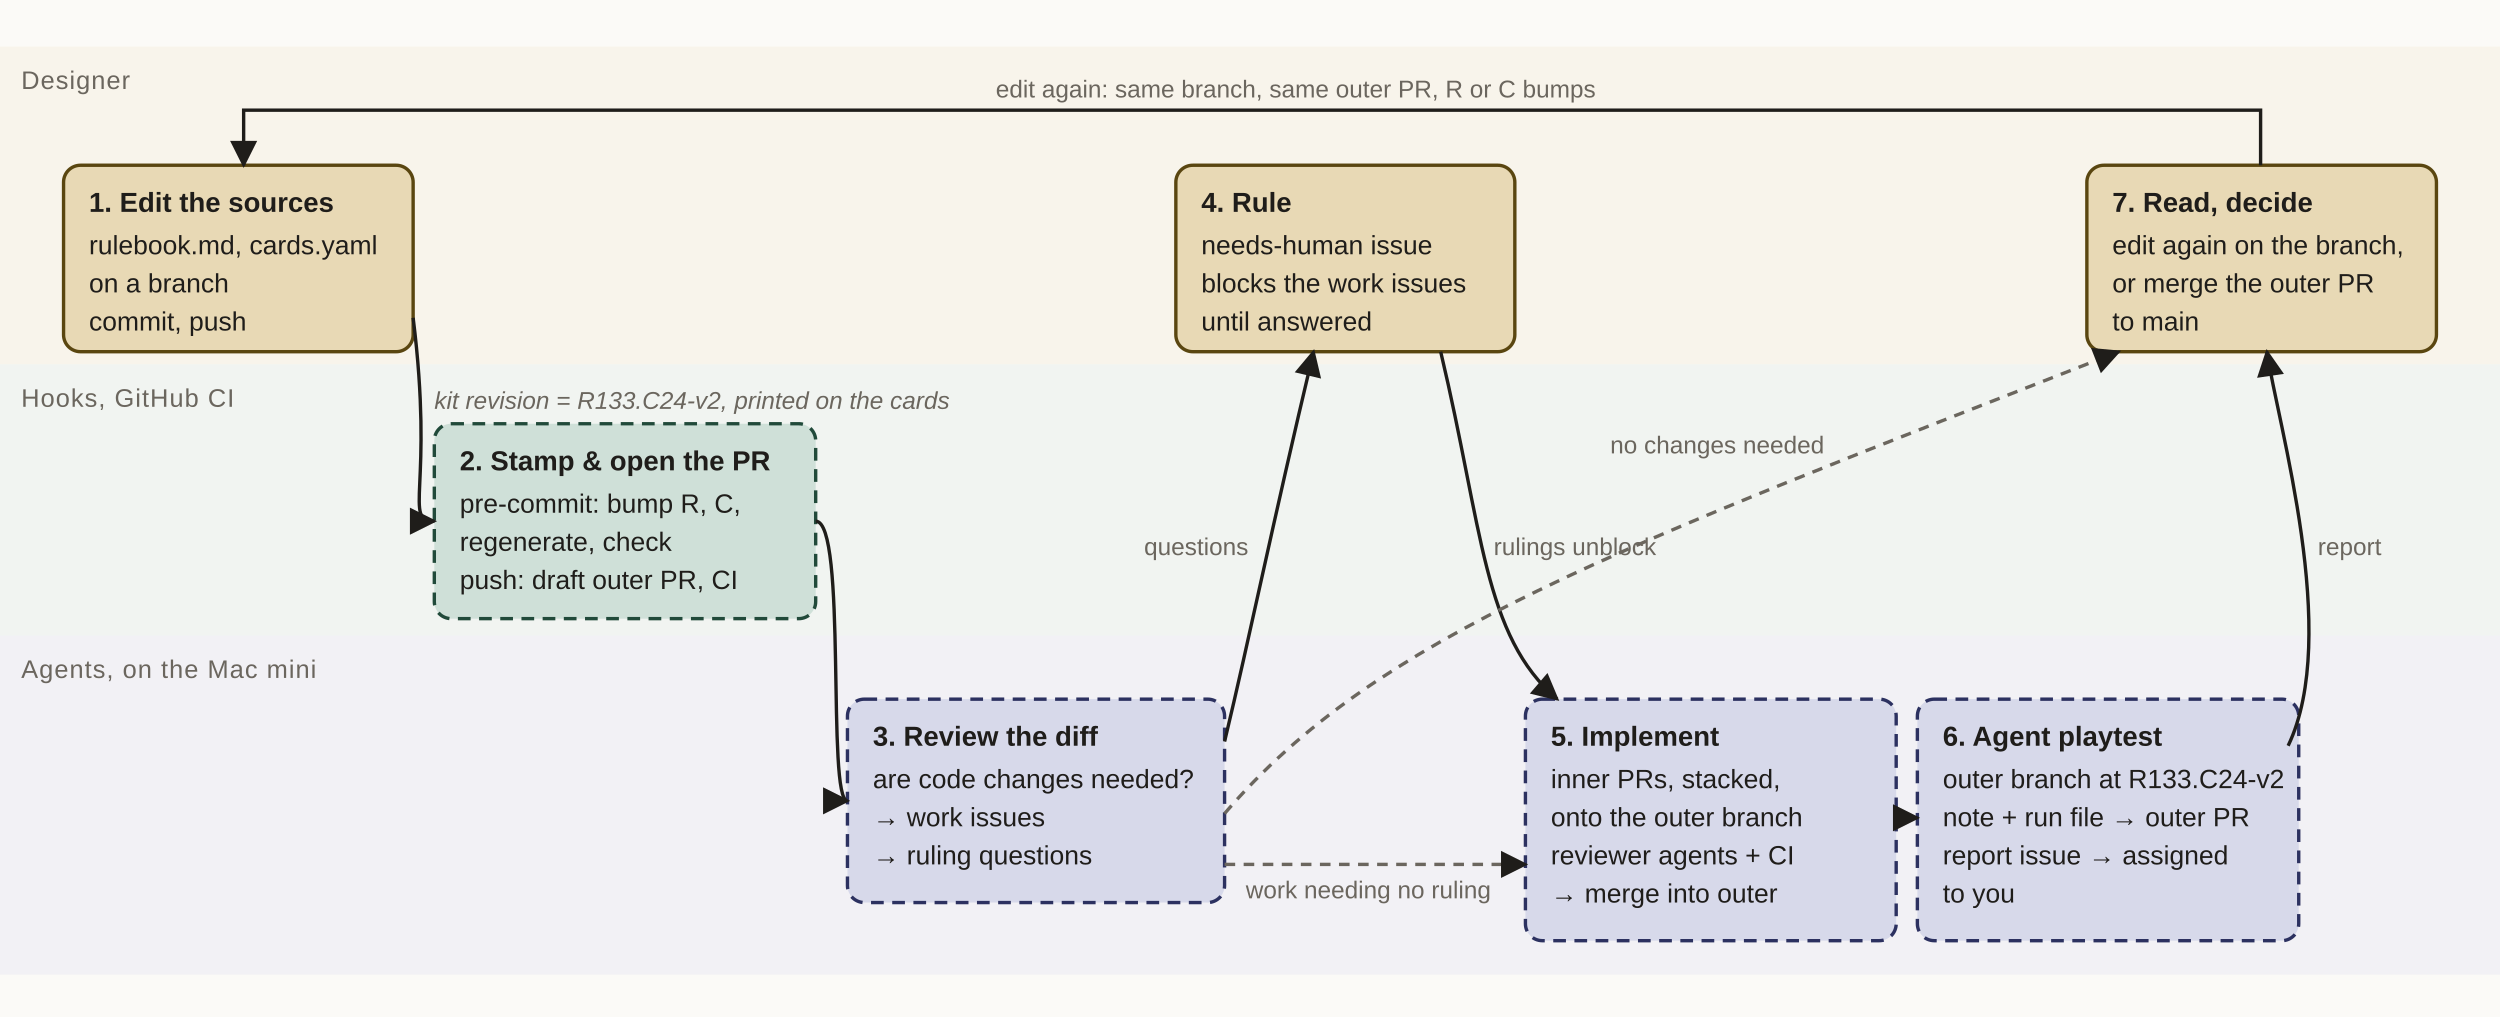
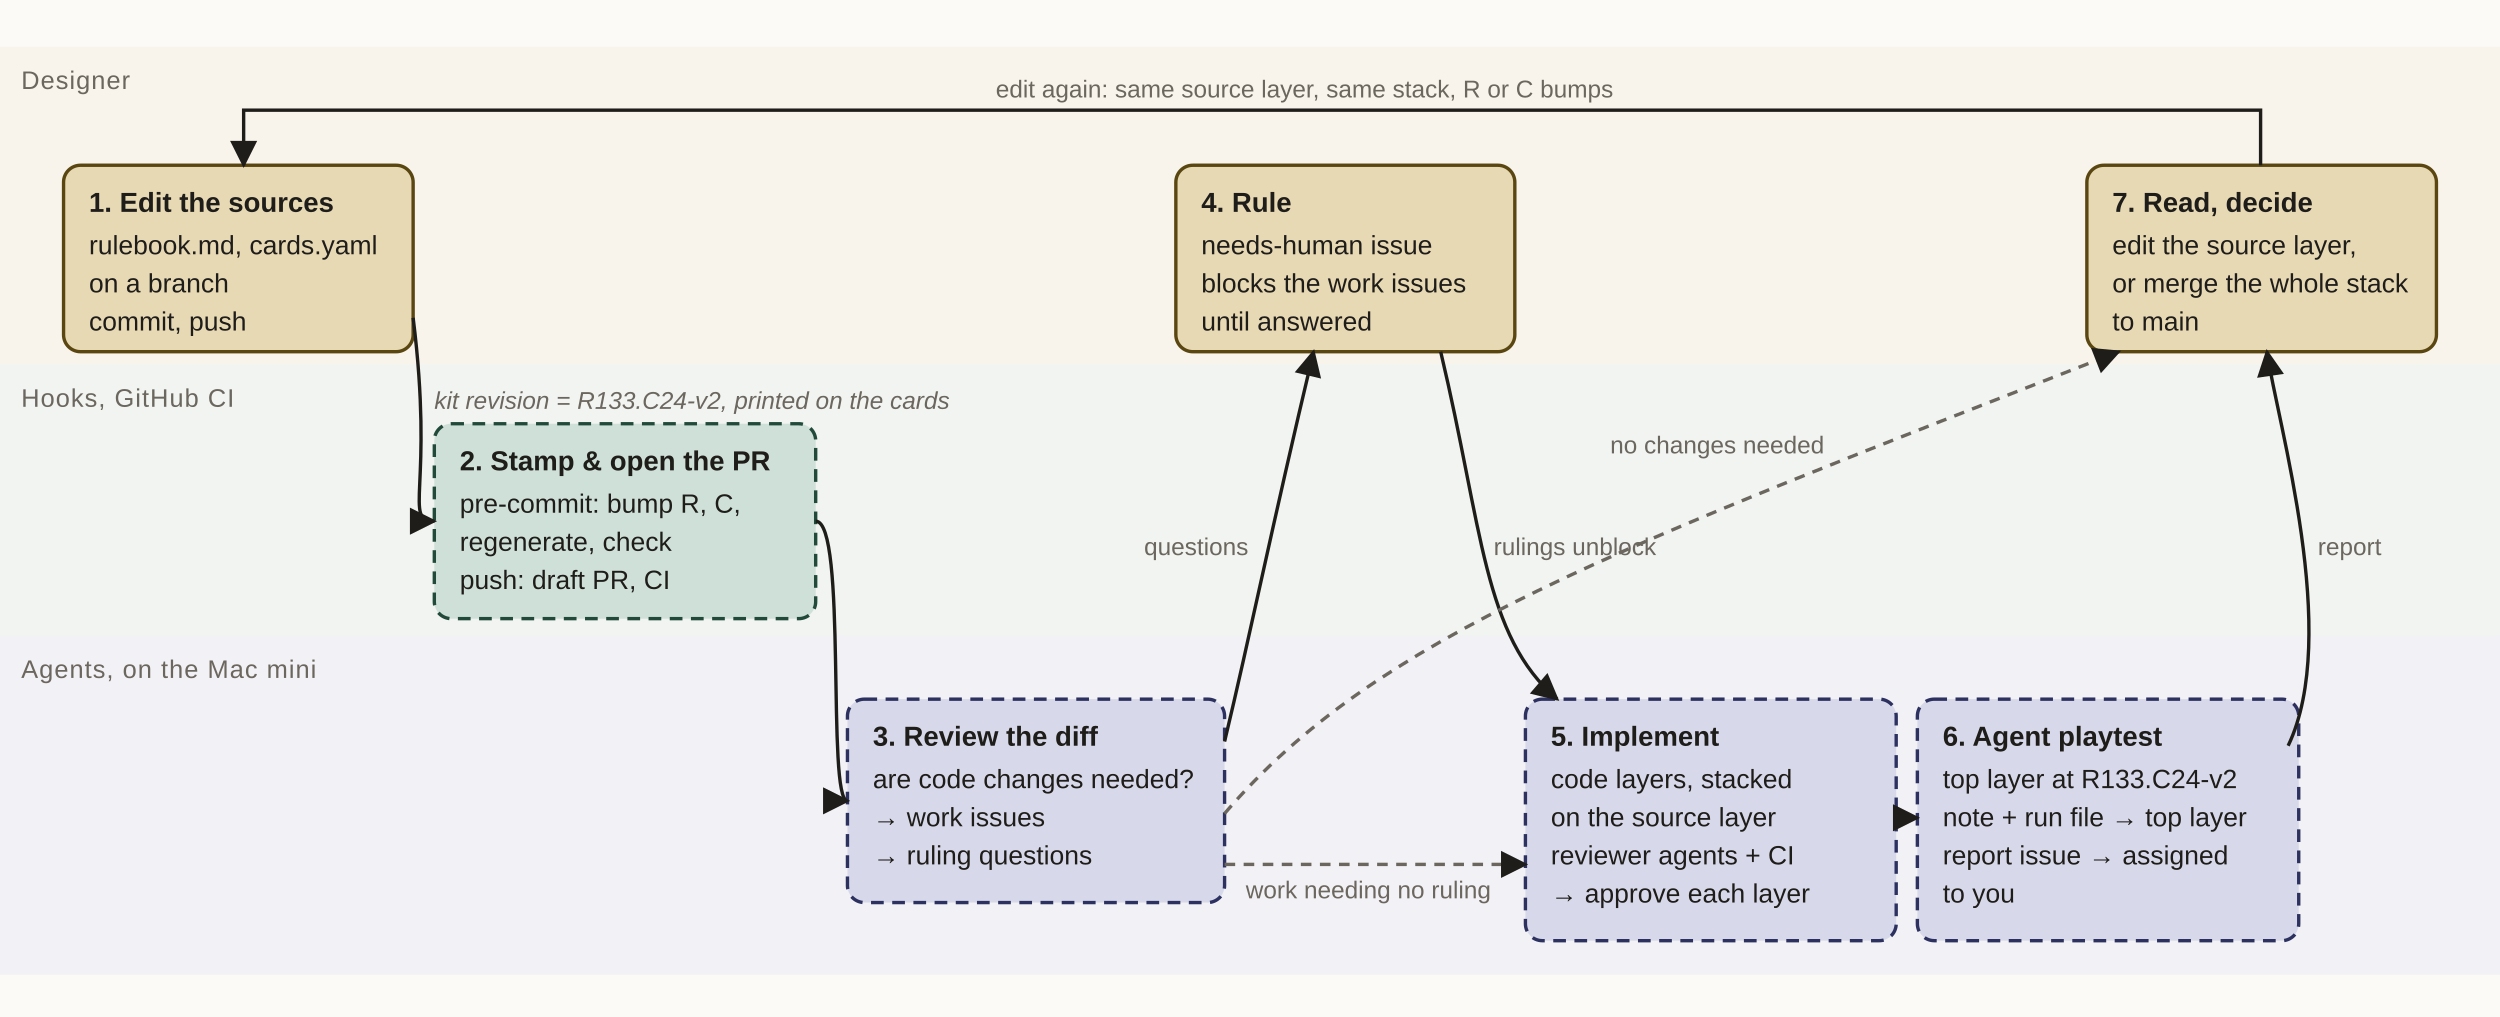
- <svg xmlns="http://www.w3.org/2000/svg" viewBox="0 0 1180 480" role="img" aria-label="Design loop: designer edits sources and commits, the hook bumps R and C and regenerates, the push opens a draft outer PR and starts a review agent on the Mac mini, questions go to the designer as needs-human issues, implementation lands as inner PRs reviewed by agents and merged into the outer branch, an agent playtest posts a report issue, the designer reads it and edits again or merges the outer PR.">
+ <svg xmlns="http://www.w3.org/2000/svg" viewBox="0 0 1180 480" role="img" aria-label="Design loop: designer edits sources and commits, the hook bumps R and C and regenerates, the push opens a draft PR for the source layer and starts a review agent on the Mac mini, questions go to the designer as needs-human issues, implementation lands as code layers stacked on the source layer and approved by reviewer agents, an agent playtest on the top layer posts a report issue, the designer reads it and edits the source layer again or merges the whole stack.">
  <style>
    text { font-family: -apple-system, "Helvetica Neue", Arial, sans-serif; fill: #1f1d1a; }
    .lane-label { font-size: 12px; fill: #6b665e; letter-spacing: .04em; text-transform: uppercase; }
    .box text { font-size: 12.5px; }
    .box .title { font-weight: 600; font-size: 13px; }
    .edge { fill: none; stroke: #1f1d1a; stroke-width: 1.6; marker-end: url(#arrow); }
    .edge.soft { stroke: #6b665e; stroke-dasharray: 5 4; }
    .edge-label { font-size: 11.5px; fill: #6b665e; }
  </style>
  <rect x="0" y="0" width="1180" height="480" fill="#fbfaf7" />
  <defs>
    <marker id="arrow" viewBox="0 0 10 10" refX="9" refY="5" markerWidth="8" markerHeight="8" orient="auto-start-reverse">
      <path d="M0,0 L10,5 L0,10 z" fill="#1f1d1a" />
    </marker>
  </defs>
  <g>
    <rect x="0" y="22" width="1180" height="150" fill="#f3eddc" opacity=".45" />
    <rect x="0" y="172" width="1180" height="128" fill="#e4eee9" opacity=".45" />
    <rect x="0" y="300" width="1180" height="160" fill="#e6e7f2" opacity=".45" />
    <text class="lane-label" x="10" y="42">Designer</text>
    <text class="lane-label" x="10" y="192">Hooks, GitHub CI</text>
    <text class="lane-label" x="10" y="320">Agents, on the Mac mini</text>
  </g>
  <g class="box">
    <rect x="30" y="78" width="165" height="88" rx="8" fill="#e8d9b5" stroke="#5a4610" stroke-width="1.6" />
    <text x="42" y="100" class="title">1. Edit the sources</text>
    <text x="42" y="120">rulebook.md, cards.yaml</text>
    <text x="42" y="138">on a branch</text>
    <text x="42" y="156">commit, push</text>
  </g>
  <g class="box">
    <rect x="205" y="200" width="180" height="92" rx="8" fill="#cfe0d8" stroke="#214a3a" stroke-width="1.6" stroke-dasharray="6 4" />
    <text x="217" y="222" class="title">2. Stamp &amp; open the PR</text>
    <text x="217" y="242">pre-commit: bump R, C,</text>
    <text x="217" y="260">regenerate, check</text>
-     <text x="217" y="278">push: draft outer PR, CI</text>
+     <text x="217" y="278">push: draft PR, CI</text>
  </g>
  <text x="205" y="193" class="edge-label" font-style="italic">kit revision = R133.C24-v2, printed on the cards</text>
  <g class="box">
    <rect x="400" y="330" width="178" height="96" rx="8" fill="#d7d9ea" stroke="#2c3160" stroke-width="1.6" stroke-dasharray="6 4" />
    <text x="412" y="352" class="title">3. Review the diff</text>
    <text x="412" y="372">are code changes needed?</text>
    <text x="412" y="390">→ work issues</text>
    <text x="412" y="408">→ ruling questions</text>
  </g>
  <g class="box">
    <rect x="555" y="78" width="160" height="88" rx="8" fill="#e8d9b5" stroke="#5a4610" stroke-width="1.6" />
    <text x="567" y="100" class="title">4. Rule</text>
    <text x="567" y="120">needs-human issue</text>
    <text x="567" y="138">blocks the work issues</text>
    <text x="567" y="156">until answered</text>
  </g>
  <g class="box">
    <rect x="720" y="330" width="175" height="114" rx="8" fill="#d7d9ea" stroke="#2c3160" stroke-width="1.6" stroke-dasharray="6 4" />
    <text x="732" y="352" class="title">5. Implement</text>
-     <text x="732" y="372">inner PRs, stacked,</text>
-     <text x="732" y="390">onto the outer branch</text>
+     <text x="732" y="372">code layers, stacked</text>
+     <text x="732" y="390">on the source layer</text>
    <text x="732" y="408">reviewer agents + CI</text>
-     <text x="732" y="426">→ merge into outer</text>
+     <text x="732" y="426">→ approve each layer</text>
  </g>
  <g class="box">
    <rect x="905" y="330" width="180" height="114" rx="8" fill="#d7d9ea" stroke="#2c3160" stroke-width="1.6" stroke-dasharray="6 4" />
    <text x="917" y="352" class="title">6. Agent playtest</text>
-     <text x="917" y="372">outer branch at R133.C24-v2</text>
-     <text x="917" y="390">note + run file → outer PR</text>
+     <text x="917" y="372">top layer at R133.C24-v2</text>
+     <text x="917" y="390">note + run file → top layer</text>
    <text x="917" y="408">report issue → assigned</text>
    <text x="917" y="426">to you</text>
  </g>
  <g class="box">
    <rect x="985" y="78" width="165" height="88" rx="8" fill="#e8d9b5" stroke="#5a4610" stroke-width="1.6" />
    <text x="997" y="100" class="title">7. Read, decide</text>
-     <text x="997" y="120">edit again on the branch,</text>
-     <text x="997" y="138">or merge the outer PR</text>
+     <text x="997" y="120">edit the source layer,</text>
+     <text x="997" y="138">or merge the whole stack</text>
    <text x="997" y="156">to main</text>
  </g>
  <path class="edge" d="M195,150 C 205,230 190,246 205,246" />
  <path class="edge" d="M385,246 C 400,246 390,378 400,378" />
  <path class="edge" d="M578,350 C 590,300 600,250 620,166" />
  <text class="edge-label" x="540" y="262">questions</text>
  <path class="edge" d="M680,166 C 700,250 700,300 735,330" />
  <text class="edge-label" x="705" y="262">rulings unblock</text>
  <path class="edge soft" d="M578,408 L 720,408" />
  <text class="edge-label" x="588" y="424">work needing no ruling</text>
  <path class="edge soft" d="M578,384 C 650,300 760,260 1000,166" />
  <text class="edge-label" x="760" y="214">no changes needed</text>
  <path class="edge" d="M895,386 L 905,386" />
  <path class="edge" d="M1080,352 C 1105,300 1075,200 1070,166" />
  <text class="edge-label" x="1094" y="262">report</text>
  <path class="edge" d="M1067,78 L 1067,52 L 115,52 L 115,78" />
-   <text class="edge-label" x="470" y="46">edit again: same branch, same outer PR, R or C bumps</text>
+   <text class="edge-label" x="470" y="46">edit again: same source layer, same stack, R or C bumps</text>
</svg>
